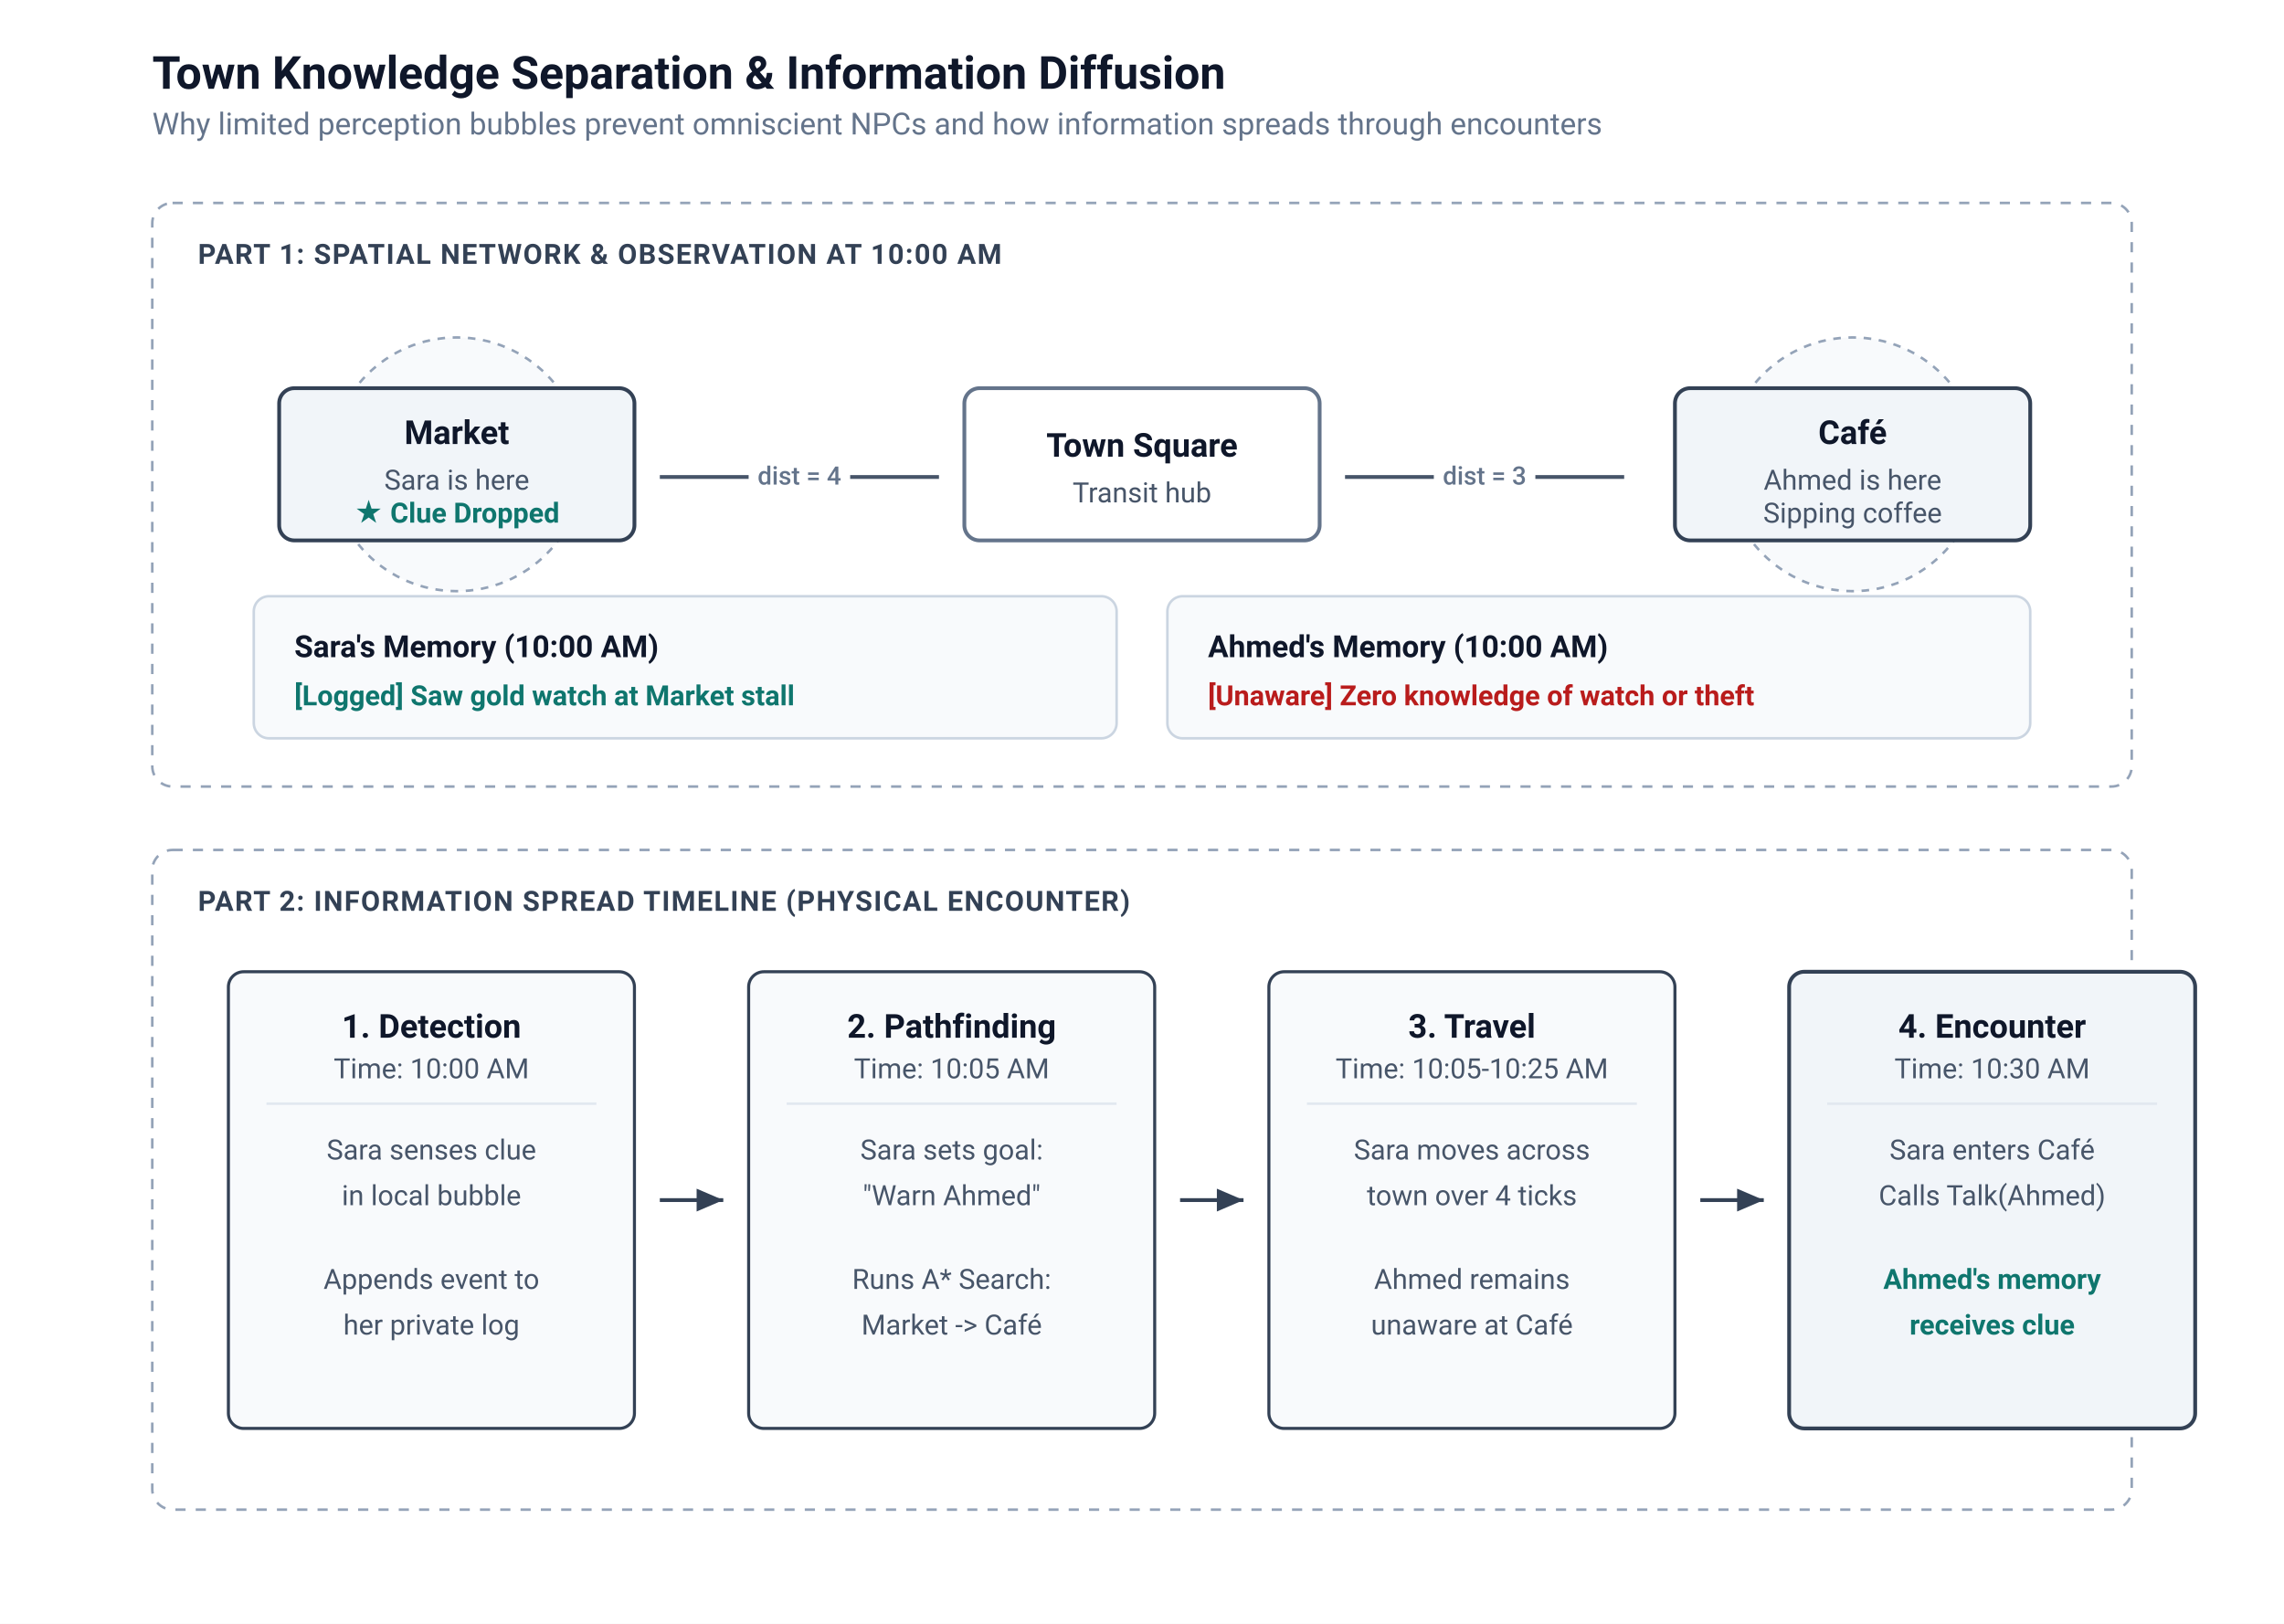
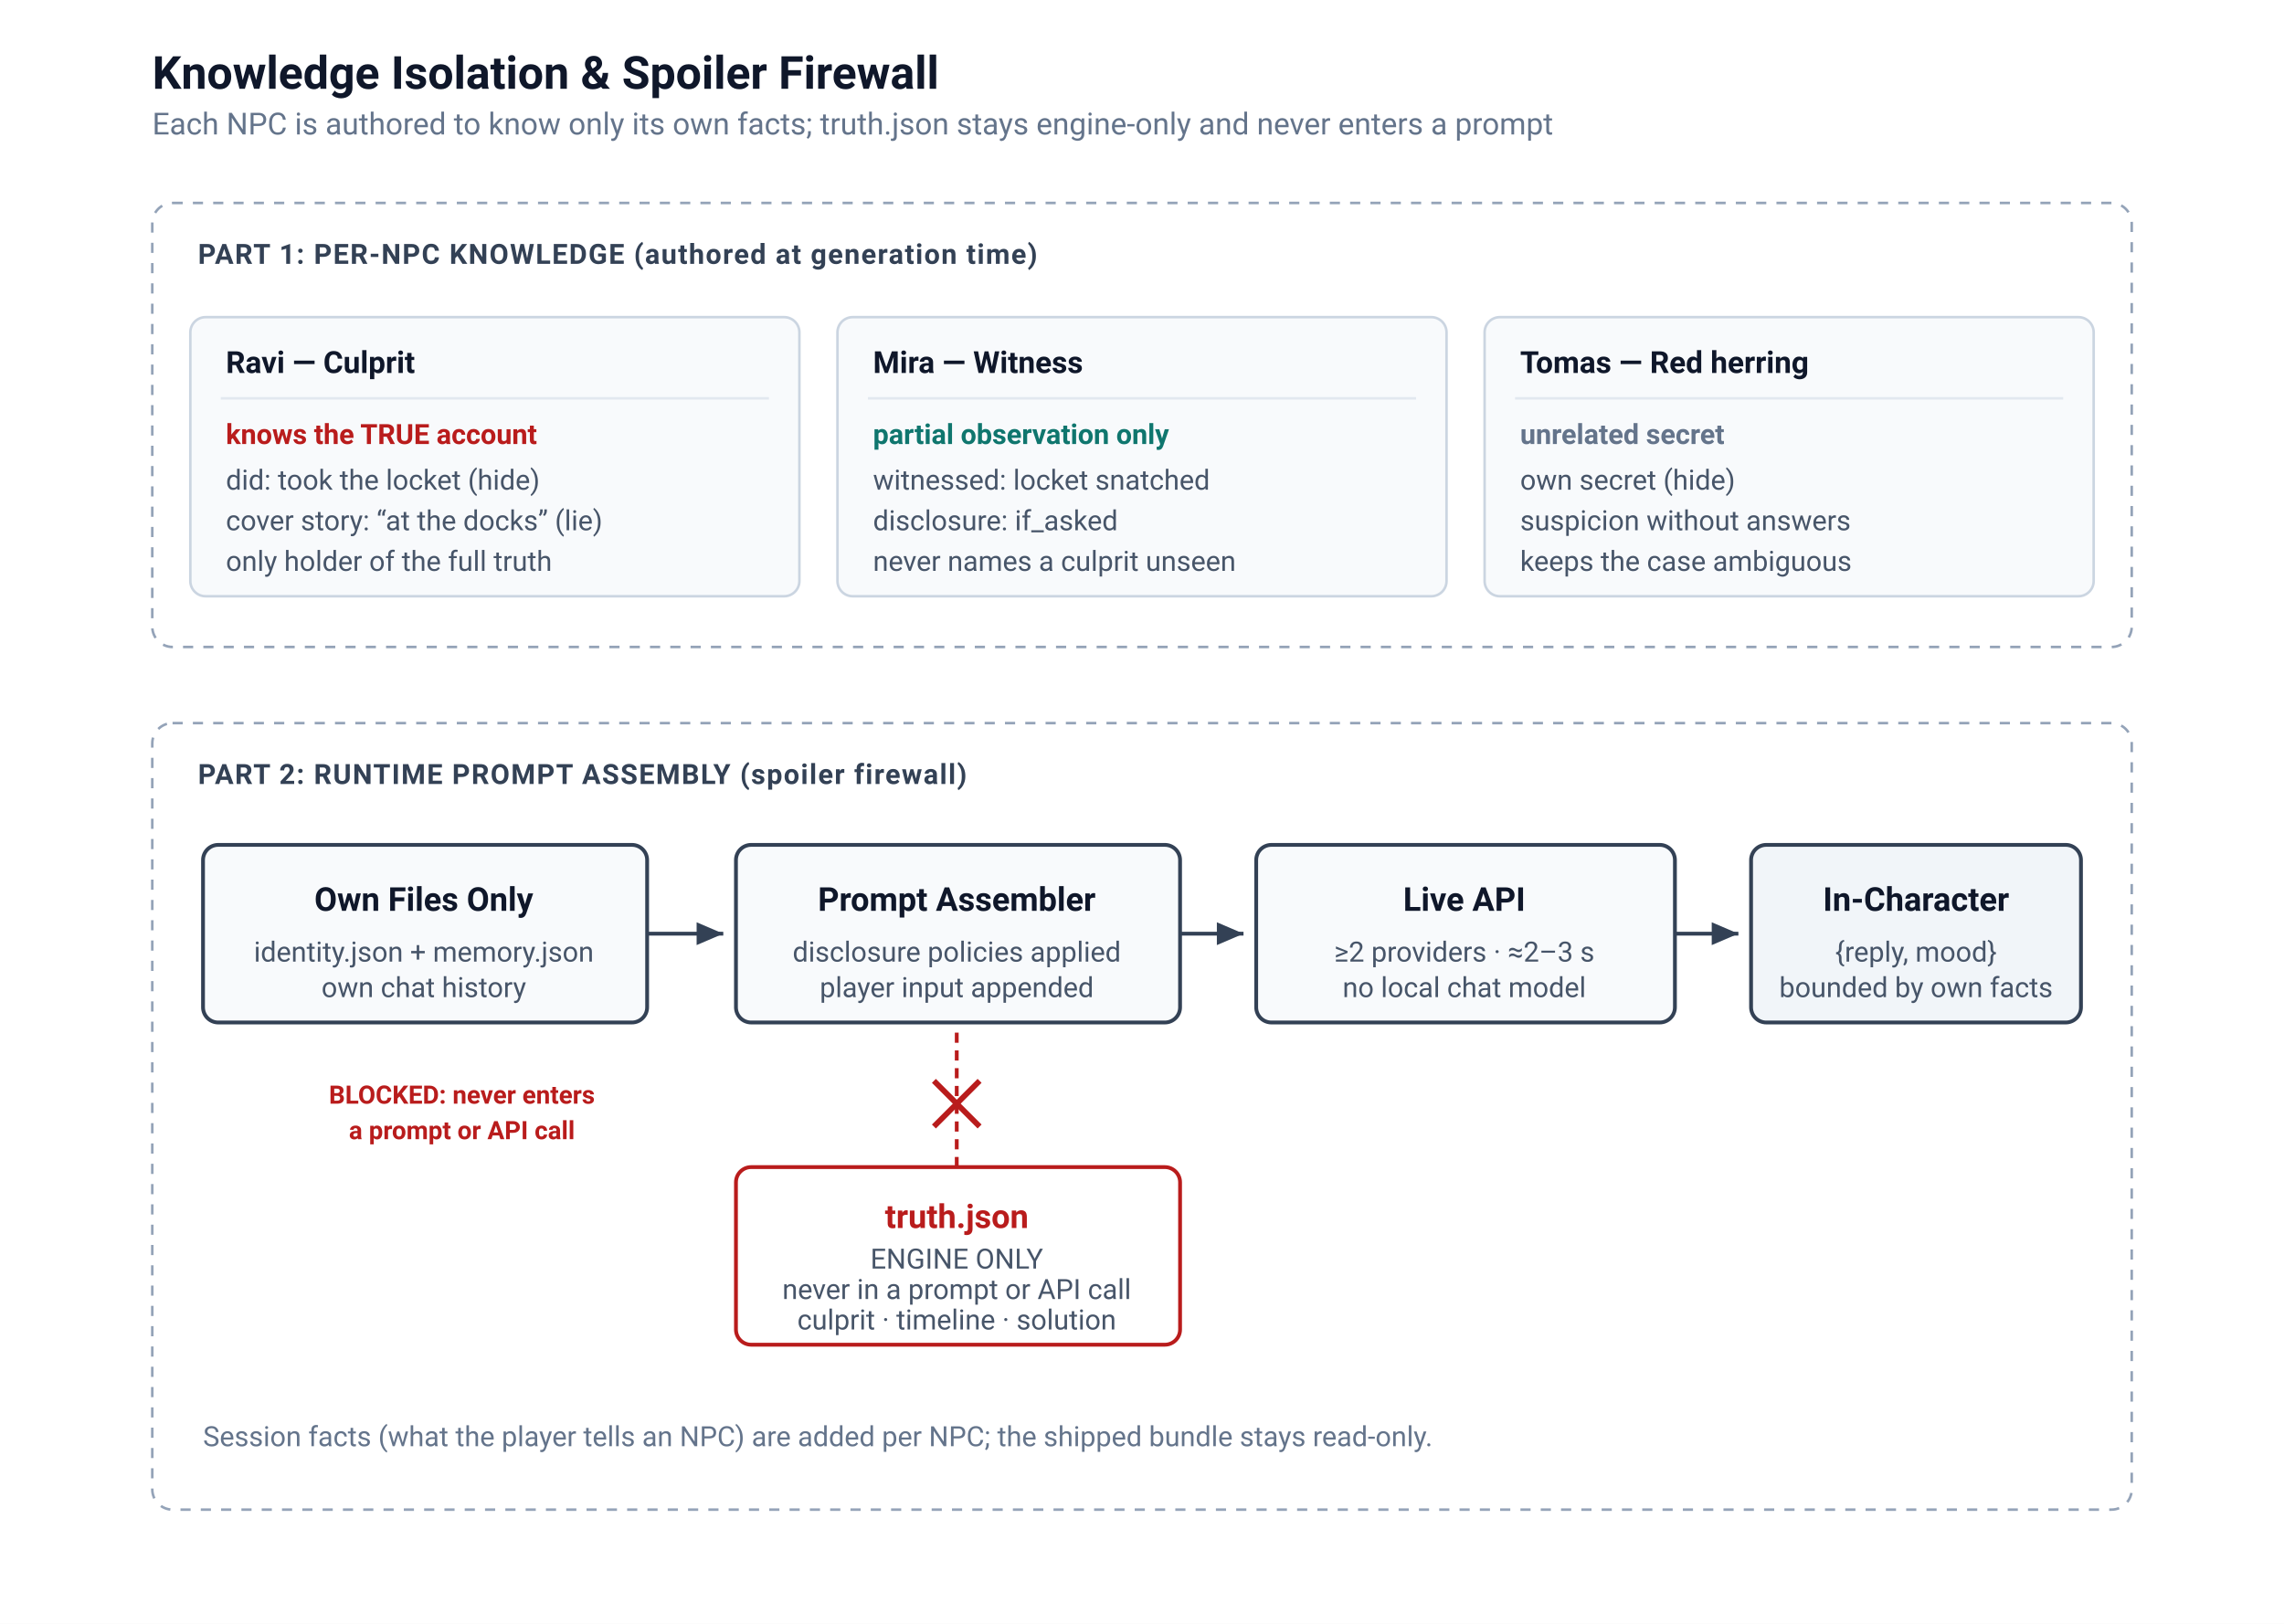
<svg xmlns="http://www.w3.org/2000/svg" viewBox="0 0 900 640" width="100%" height="100%">
  <defs>
    <marker id="arrow" markerWidth="8" markerHeight="8" refX="7" refY="4" orient="auto">
      <path d="M0,1 L7,4 L0,7 Z" fill="#334155" />
    </marker>
  </defs>
  <style>
    .diagram-title { font-family: -apple-system, BlinkMacSystemFont, 'Segoe UI', Roboto, Helvetica, Arial, sans-serif; font-size: 18px; font-weight: 700; fill: #0f172a; text-anchor: start; }
    .diagram-sub { font-family: -apple-system, BlinkMacSystemFont, 'Segoe UI', Roboto, Helvetica, Arial, sans-serif; font-size: 12px; fill: #64748b; text-anchor: start; }
    .node-title { font-family: -apple-system, BlinkMacSystemFont, 'Segoe UI', Roboto, Helvetica, Arial, sans-serif; font-size: 13px; font-weight: 600; fill: #0f172a; text-anchor: middle; }
+     .node-title-red { font-family: -apple-system, BlinkMacSystemFont, 'Segoe UI', Roboto, Helvetica, Arial, sans-serif; font-size: 13px; font-weight: 700; fill: #b91c1c; text-anchor: middle; }
    .node-sub { font-family: -apple-system, BlinkMacSystemFont, 'Segoe UI', Roboto, Helvetica, Arial, sans-serif; font-size: 11px; fill: #475569; text-anchor: middle; }
    .section-label { font-family: -apple-system, BlinkMacSystemFont, 'Segoe UI', Roboto, Helvetica, Arial, sans-serif; font-size: 11px; font-weight: 700; fill: #334155; letter-spacing: 0.5px; text-anchor: start; }
-     .edge-text { font-family: -apple-system, BlinkMacSystemFont, 'Segoe UI', Roboto, Helvetica, Arial, sans-serif; font-size: 10px; font-weight: 500; fill: #64748b; text-anchor: middle; }
    .card-title { font-family: -apple-system, BlinkMacSystemFont, 'Segoe UI', Roboto, Helvetica, Arial, sans-serif; font-size: 12px; font-weight: 700; fill: #0f172a; text-anchor: start; }
-     .status-known-start { font-family: -apple-system, BlinkMacSystemFont, 'Segoe UI', Roboto, Helvetica, Arial, sans-serif; font-size: 11px; font-weight: 600; fill: #0f766e; text-anchor: start; }
-     .status-unknown-start { font-family: -apple-system, BlinkMacSystemFont, 'Segoe UI', Roboto, Helvetica, Arial, sans-serif; font-size: 11px; font-weight: 600; fill: #b91c1c; text-anchor: start; }
-     .status-known-center { font-family: -apple-system, BlinkMacSystemFont, 'Segoe UI', Roboto, Helvetica, Arial, sans-serif; font-size: 11px; font-weight: 600; fill: #0f766e; text-anchor: middle; }
+     .card-line { font-family: -apple-system, BlinkMacSystemFont, 'Segoe UI', Roboto, Helvetica, Arial, sans-serif; font-size: 11px; fill: #475569; text-anchor: start; }
+     .status-true { font-family: -apple-system, BlinkMacSystemFont, 'Segoe UI', Roboto, Helvetica, Arial, sans-serif; font-size: 11px; font-weight: 600; fill: #b91c1c; text-anchor: start; }
+     .status-partial { font-family: -apple-system, BlinkMacSystemFont, 'Segoe UI', Roboto, Helvetica, Arial, sans-serif; font-size: 11px; font-weight: 600; fill: #0f766e; text-anchor: start; }
+     .status-neutral { font-family: -apple-system, BlinkMacSystemFont, 'Segoe UI', Roboto, Helvetica, Arial, sans-serif; font-size: 11px; font-weight: 600; fill: #64748b; text-anchor: start; }
+     .blocked-label { font-family: -apple-system, BlinkMacSystemFont, 'Segoe UI', Roboto, Helvetica, Arial, sans-serif; font-size: 10px; font-weight: 600; fill: #b91c1c; text-anchor: middle; }
+     .footnote { font-family: -apple-system, BlinkMacSystemFont, 'Segoe UI', Roboto, Helvetica, Arial, sans-serif; font-size: 11px; fill: #64748b; text-anchor: start; }
  </style>
  <rect width="900" height="640" fill="#ffffff" />
  <g transform="translate(60, 35)">
-     <text x="0" y="0" class="diagram-title">Town Knowledge Separation &amp; Information Diffusion</text>
-     <text x="0" y="18" class="diagram-sub">Why limited perception bubbles prevent omniscient NPCs and how information spreads through encounters</text>
+     <text x="0" y="0" class="diagram-title">Knowledge Isolation &amp; Spoiler Firewall</text>
+     <text x="0" y="18" class="diagram-sub">Each NPC is authored to know only its own facts; truth.json stays engine-only and never enters a prompt</text>
  </g>
  <g transform="translate(60, 80)">
-     <rect x="0" y="0" width="780" height="230" rx="8" fill="#ffffff" stroke="#94a3b8" stroke-width="1" stroke-dasharray="4,4" />
-     <text x="18" y="24" class="section-label">PART 1: SPATIAL NETWORK &amp; OBSERVATION AT 10:00 AM</text>
-     <g transform="translate(40, 48)">
-       <circle cx="80" cy="55" r="50" fill="#f8fafc" stroke="#94a3b8" stroke-width="1" stroke-dasharray="3,3" />
-       <rect x="10" y="25" width="140" height="60" rx="6" fill="#f1f5f9" stroke="#334155" stroke-width="1.5" />
-       <text x="80" y="47" class="node-title">Market</text>
-       <text x="80" y="65" class="node-sub">Sara is here</text>
-       <text x="80" y="78" class="status-known-center">★ Clue Dropped</text>
+     <rect x="0" y="0" width="780" height="175" rx="8" fill="#ffffff" stroke="#94a3b8" stroke-width="1" stroke-dasharray="4,4" />
+     <text x="18" y="24" class="section-label">PART 1: PER-NPC KNOWLEDGE (authored at generation time)</text>
+     <g transform="translate(15, 45)">
+       <rect x="0" y="0" width="240" height="110" rx="6" fill="#f8fafc" stroke="#cbd5e1" stroke-width="1" />
+       <text x="14" y="22" class="card-title">Ravi — Culprit</text>
+       <line x1="12" y1="32" x2="228" y2="32" stroke="#e2e8f0" stroke-width="1" />
+       <text x="14" y="50" class="status-true">knows the TRUE account</text>
+       <text x="14" y="68" class="card-line">did: took the locket (hide)</text>
+       <text x="14" y="84" class="card-line">cover story: “at the docks” (lie)</text>
+       <text x="14" y="100" class="card-line">only holder of the full truth</text>
    </g>
-     <line x1="200" y1="108" x2="310" y2="108" stroke="#475569" stroke-width="1.5" />
-     <rect x="235" y="98" width="40" height="18" fill="#ffffff" />
-     <text x="255" y="111" class="edge-text">dist = 4</text>
-     <g transform="translate(320, 58)">
-       <rect x="0" y="15" width="140" height="60" rx="6" fill="#ffffff" stroke="#64748b" stroke-width="1.5" />
-       <text x="70" y="42" class="node-title">Town Square</text>
-       <text x="70" y="60" class="node-sub">Transit hub</text>
+     <g transform="translate(270, 45)">
+       <rect x="0" y="0" width="240" height="110" rx="6" fill="#f8fafc" stroke="#cbd5e1" stroke-width="1" />
+       <text x="14" y="22" class="card-title">Mira — Witness</text>
+       <line x1="12" y1="32" x2="228" y2="32" stroke="#e2e8f0" stroke-width="1" />
+       <text x="14" y="50" class="status-partial">partial observation only</text>
+       <text x="14" y="68" class="card-line">witnessed: locket snatched</text>
+       <text x="14" y="84" class="card-line">disclosure: if_asked</text>
+       <text x="14" y="100" class="card-line">never names a culprit unseen</text>
    </g>
-     <line x1="470" y1="108" x2="580" y2="108" stroke="#475569" stroke-width="1.5" />
-     <rect x="505" y="98" width="40" height="18" fill="#ffffff" />
-     <text x="525" y="111" class="edge-text">dist = 3</text>
-     <g transform="translate(590, 48)">
-       <circle cx="80" cy="55" r="50" fill="#f8fafc" stroke="#94a3b8" stroke-width="1" stroke-dasharray="3,3" />
-       <rect x="10" y="25" width="140" height="60" rx="6" fill="#f1f5f9" stroke="#334155" stroke-width="1.5" />
-       <text x="80" y="47" class="node-title">Café</text>
-       <text x="80" y="65" class="node-sub">Ahmed is here</text>
-       <text x="80" y="78" class="node-sub">Sipping coffee</text>
-     </g>
-     <g transform="translate(40, 155)">
-       <rect x="0" y="0" width="340" height="56" rx="6" fill="#f8fafc" stroke="#cbd5e1" stroke-width="1" />
-       <text x="16" y="24" class="card-title">Sara's Memory (10:00 AM)</text>
-       <text x="16" y="43" class="status-known-start">[Logged] Saw gold watch at Market stall</text>
-     </g>
-     <g transform="translate(400, 155)">
-       <rect x="0" y="0" width="340" height="56" rx="6" fill="#f8fafc" stroke="#cbd5e1" stroke-width="1" />
-       <text x="16" y="24" class="card-title">Ahmed's Memory (10:00 AM)</text>
-       <text x="16" y="43" class="status-unknown-start">[Unaware] Zero knowledge of watch or theft</text>
+     <g transform="translate(525, 45)">
+       <rect x="0" y="0" width="240" height="110" rx="6" fill="#f8fafc" stroke="#cbd5e1" stroke-width="1" />
+       <text x="14" y="22" class="card-title">Tomas — Red herring</text>
+       <line x1="12" y1="32" x2="228" y2="32" stroke="#e2e8f0" stroke-width="1" />
+       <text x="14" y="50" class="status-neutral">unrelated secret</text>
+       <text x="14" y="68" class="card-line">own secret (hide)</text>
+       <text x="14" y="84" class="card-line">suspicion without answers</text>
+       <text x="14" y="100" class="card-line">keeps the case ambiguous</text>
    </g>
  </g>
-   <g transform="translate(60, 335)">
-     <rect x="0" y="0" width="780" height="260" rx="8" fill="#ffffff" stroke="#94a3b8" stroke-width="1" stroke-dasharray="4,4" />
-     <text x="18" y="24" class="section-label">PART 2: INFORMATION SPREAD TIMELINE (PHYSICAL ENCOUNTER)</text>
-     <g transform="translate(30, 48)">
-       <rect x="0" y="0" width="160" height="180" rx="6" fill="#f8fafc" stroke="#334155" stroke-width="1.2" />
-       <text x="80" y="26" class="node-title">1. Detection</text>
-       <text x="80" y="42" class="node-sub">Time: 10:00 AM</text>
-       <line x1="15" y1="52" x2="145" y2="52" stroke="#e2e8f0" stroke-width="1" />
-       <text x="80" y="74" class="node-sub">Sara senses clue</text>
-       <text x="80" y="92" class="node-sub">in local bubble</text>
-       <text x="80" y="125" class="node-sub">Appends event to</text>
-       <text x="80" y="143" class="node-sub">her private log</text>
+   <g transform="translate(60, 285)">
+     <rect x="0" y="0" width="780" height="310" rx="8" fill="#ffffff" stroke="#94a3b8" stroke-width="1" stroke-dasharray="4,4" />
+     <text x="18" y="24" class="section-label">PART 2: RUNTIME PROMPT ASSEMBLY (spoiler firewall)</text>
+     <g transform="translate(20, 48)">
+       <rect x="0" y="0" width="175" height="70" rx="6" fill="#f8fafc" stroke="#334155" stroke-width="1.5" />
+       <text x="87" y="26" class="node-title">Own Files Only</text>
+       <text x="87" y="46" class="node-sub">identity.json + memory.json</text>
+       <text x="87" y="60" class="node-sub">own chat history</text>
    </g>
-     <line x1="200" y1="138" x2="225" y2="138" stroke="#334155" stroke-width="1.5" marker-end="url(#arrow)" />
-     <g transform="translate(235, 48)">
-       <rect x="0" y="0" width="160" height="180" rx="6" fill="#f8fafc" stroke="#334155" stroke-width="1.2" />
-       <text x="80" y="26" class="node-title">2. Pathfinding</text>
-       <text x="80" y="42" class="node-sub">Time: 10:05 AM</text>
-       <line x1="15" y1="52" x2="145" y2="52" stroke="#e2e8f0" stroke-width="1" />
-       <text x="80" y="74" class="node-sub">Sara sets goal:</text>
-       <text x="80" y="92" class="node-sub">"Warn Ahmed"</text>
-       <text x="80" y="125" class="node-sub">Runs A* Search:</text>
-       <text x="80" y="143" class="node-sub">Market -&gt; Café</text>
+     <line x1="195" y1="83" x2="225" y2="83" stroke="#334155" stroke-width="1.5" marker-end="url(#arrow)" />
+     <g transform="translate(230, 48)">
+       <rect x="0" y="0" width="175" height="70" rx="6" fill="#f8fafc" stroke="#334155" stroke-width="1.5" />
+       <text x="87" y="26" class="node-title">Prompt Assembler</text>
+       <text x="87" y="46" class="node-sub">disclosure policies applied</text>
+       <text x="87" y="60" class="node-sub">player input appended</text>
    </g>
-     <line x1="405" y1="138" x2="430" y2="138" stroke="#334155" stroke-width="1.5" marker-end="url(#arrow)" />
-     <g transform="translate(440, 48)">
-       <rect x="0" y="0" width="160" height="180" rx="6" fill="#f8fafc" stroke="#334155" stroke-width="1.2" />
-       <text x="80" y="26" class="node-title">3. Travel</text>
-       <text x="80" y="42" class="node-sub">Time: 10:05-10:25 AM</text>
-       <line x1="15" y1="52" x2="145" y2="52" stroke="#e2e8f0" stroke-width="1" />
-       <text x="80" y="74" class="node-sub">Sara moves across</text>
-       <text x="80" y="92" class="node-sub">town over 4 ticks</text>
-       <text x="80" y="125" class="node-sub">Ahmed remains</text>
-       <text x="80" y="143" class="node-sub">unaware at Café</text>
+     <line x1="405" y1="83" x2="430" y2="83" stroke="#334155" stroke-width="1.5" marker-end="url(#arrow)" />
+     <g transform="translate(435, 48)">
+       <rect x="0" y="0" width="165" height="70" rx="6" fill="#f8fafc" stroke="#334155" stroke-width="1.5" />
+       <text x="82" y="26" class="node-title">Live API</text>
+       <text x="82" y="46" class="node-sub">≥2 providers · ≈2–3 s</text>
+       <text x="82" y="60" class="node-sub">no local chat model</text>
    </g>
-     <line x1="610" y1="138" x2="635" y2="138" stroke="#334155" stroke-width="1.5" marker-end="url(#arrow)" />
-     <g transform="translate(645, 48)">
-       <rect x="0" y="0" width="160" height="180" rx="6" fill="#f1f5f9" stroke="#334155" stroke-width="1.5" />
-       <text x="80" y="26" class="node-title">4. Encounter</text>
-       <text x="80" y="42" class="node-sub">Time: 10:30 AM</text>
-       <line x1="15" y1="52" x2="145" y2="52" stroke="#e2e8f0" stroke-width="1" />
-       <text x="80" y="74" class="node-sub">Sara enters Café</text>
-       <text x="80" y="92" class="node-sub">Calls Talk(Ahmed)</text>
-       <text x="80" y="125" class="status-known-center">Ahmed's memory</text>
-       <text x="80" y="143" class="status-known-center">receives clue</text>
+     <line x1="600" y1="83" x2="625" y2="83" stroke="#334155" stroke-width="1.5" marker-end="url(#arrow)" />
+     <g transform="translate(630, 48)">
+       <rect x="0" y="0" width="130" height="70" rx="6" fill="#f1f5f9" stroke="#334155" stroke-width="1.5" />
+       <text x="65" y="26" class="node-title">In-Character</text>
+       <text x="65" y="46" class="node-sub">{reply, mood}</text>
+       <text x="65" y="60" class="node-sub">bounded by own facts</text>
    </g>
+     <g transform="translate(230, 175)">
+       <rect x="0" y="0" width="175" height="70" rx="6" fill="#ffffff" stroke="#b91c1c" stroke-width="1.5" />
+       <text x="87" y="24" class="node-title-red">truth.json</text>
+       <text x="87" y="40" class="node-sub">ENGINE ONLY</text>
+       <text x="87" y="52" class="node-sub">never in a prompt or API call</text>
+       <text x="87" y="64" class="node-sub">culprit · timeline · solution</text>
+     </g>
+     <line x1="317" y1="175" x2="317" y2="122" stroke="#b91c1c" stroke-width="1.5" stroke-dasharray="4,3" />
+     <line x1="308" y1="141" x2="326" y2="159" stroke="#b91c1c" stroke-width="2.2" />
+     <line x1="326" y1="141" x2="308" y2="159" stroke="#b91c1c" stroke-width="2.2" />
+     <text x="122" y="150" class="blocked-label">BLOCKED: never enters</text>
+     <text x="122" y="164" class="blocked-label">a prompt or API call</text>
+     <text x="20" y="285" class="footnote">Session facts (what the player tells an NPC) are added per NPC; the shipped bundle stays read-only.</text>
  </g>
</svg>
